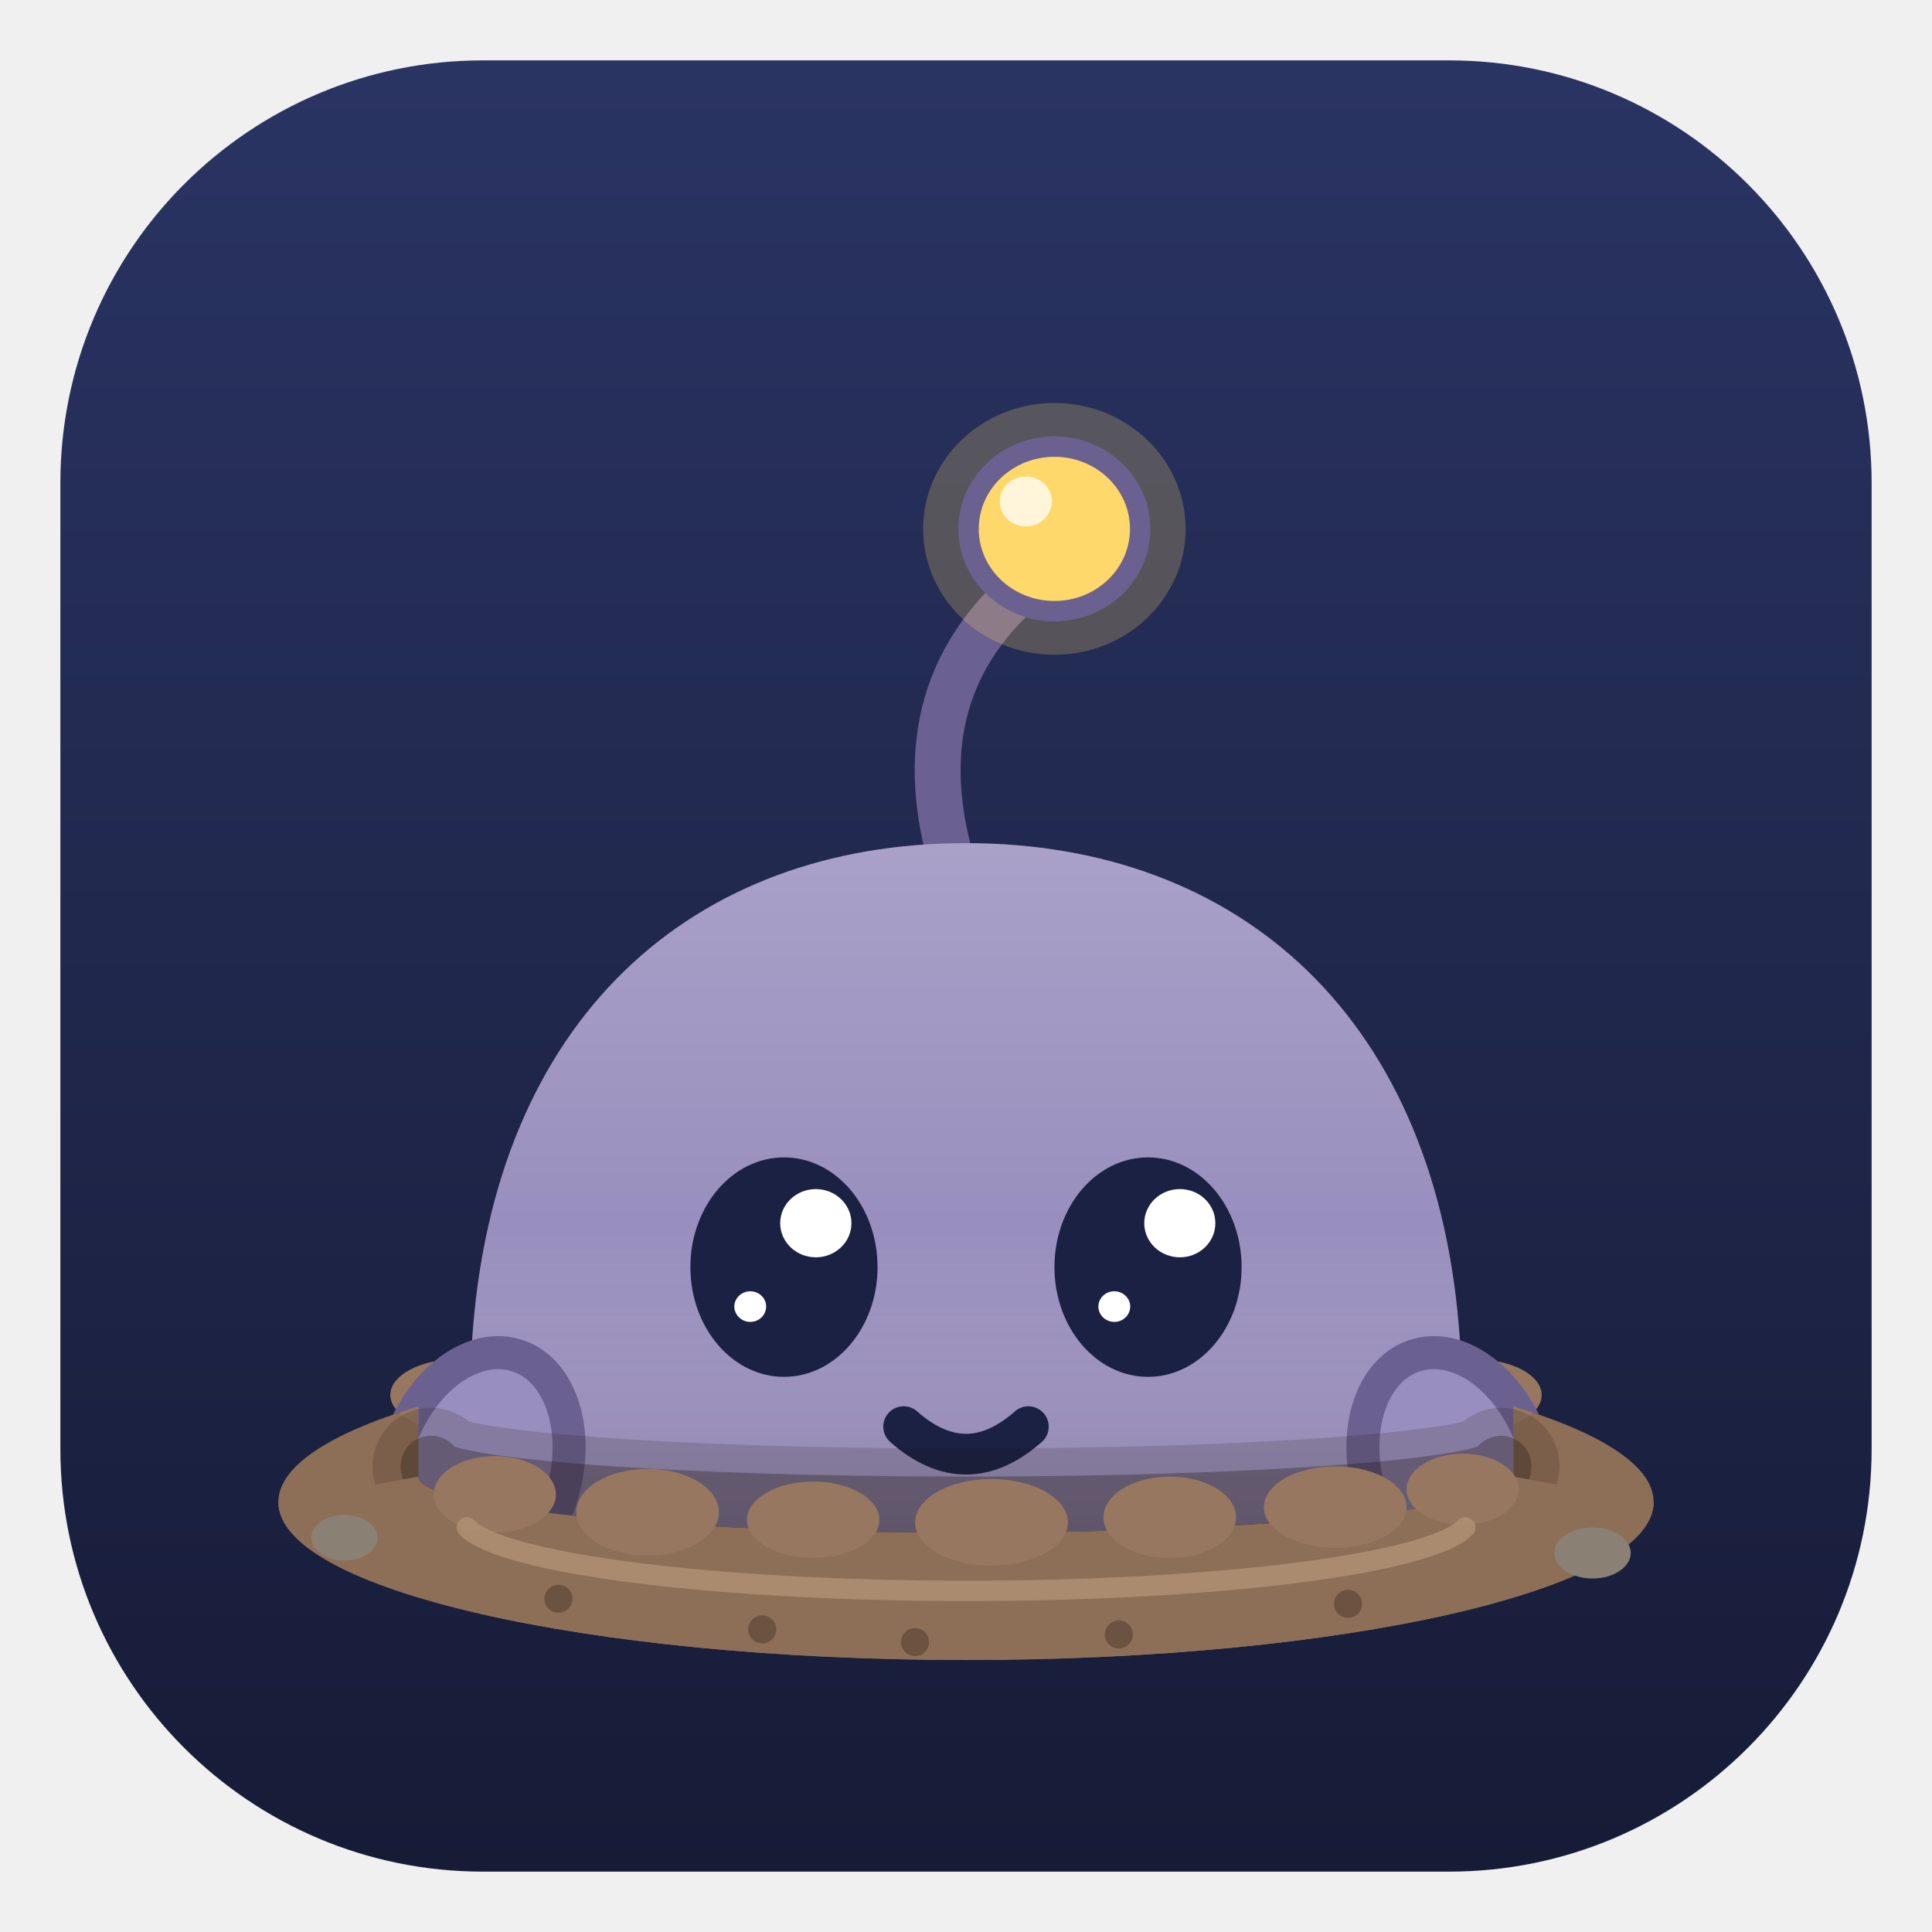
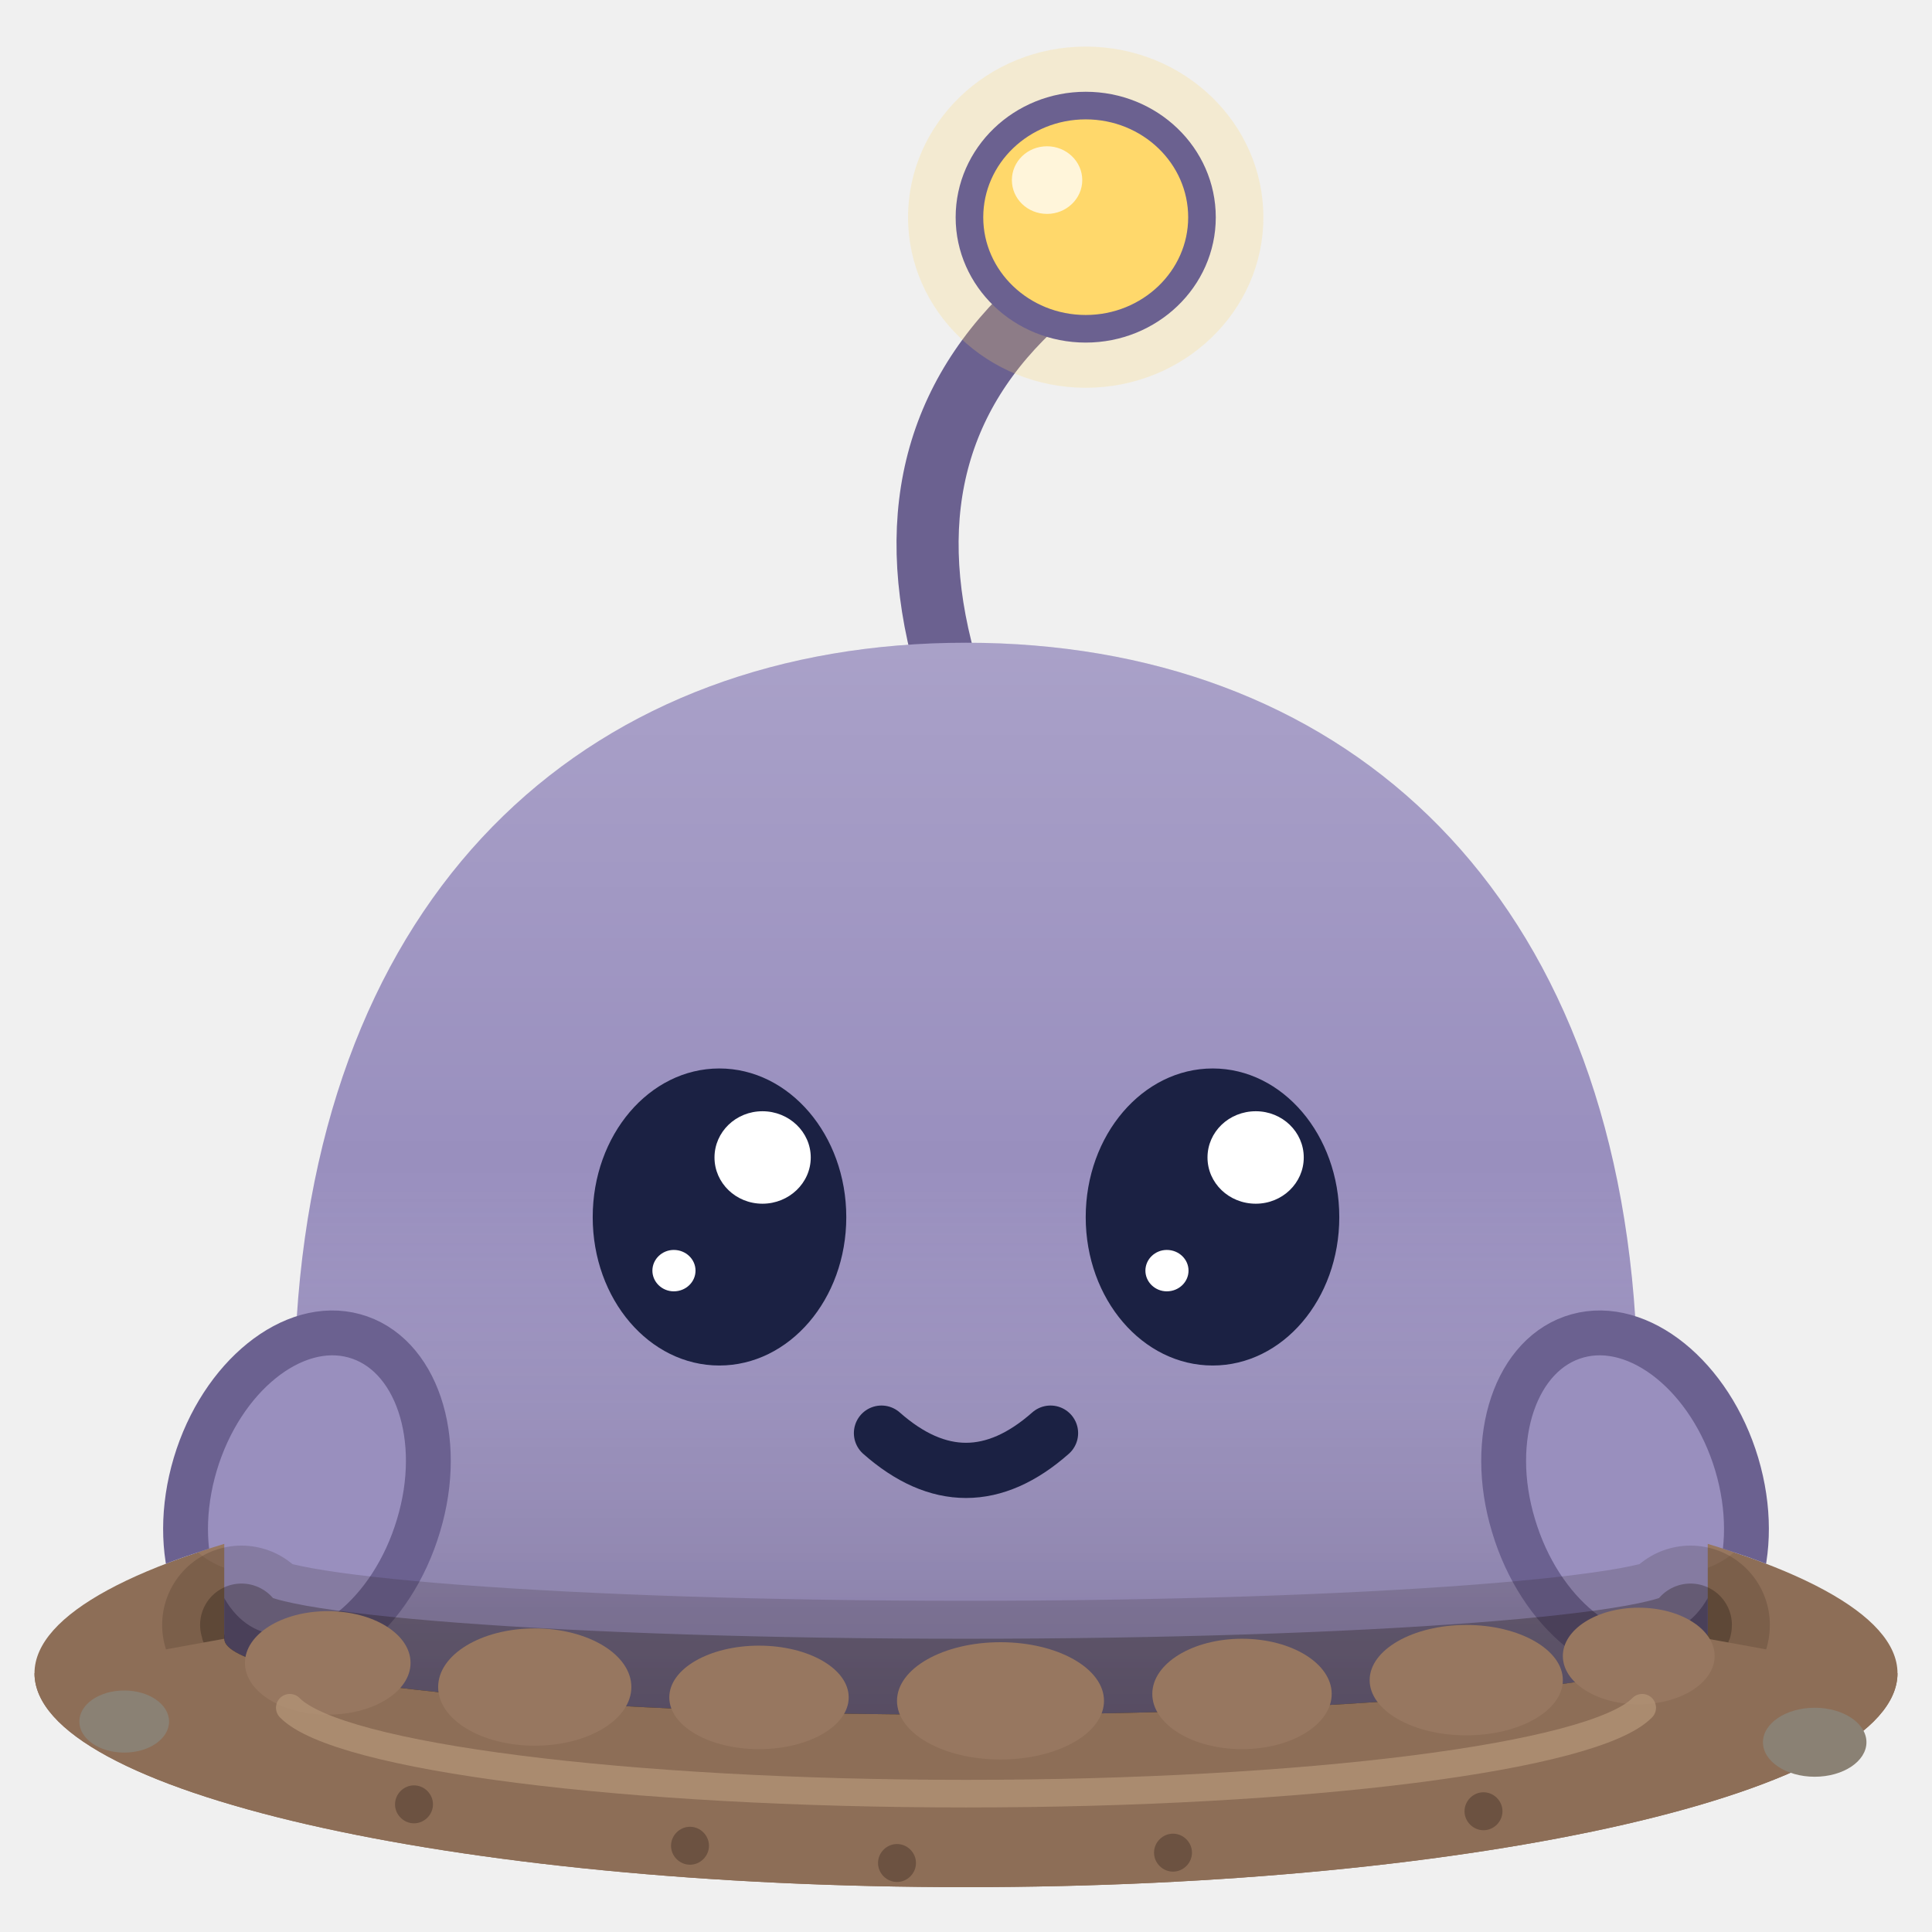
- <svg xmlns="http://www.w3.org/2000/svg" viewBox="0 0 128 128">
+ <svg xmlns="http://www.w3.org/2000/svg" viewBox="4 8.1 56 56">
  <defs>
    <clipPath id="c1">
-       <path d="M-57.5 -97.25L185.5 -97.25L185.5 99.51L109.56 99.51C109.56 97.23 106.3 95 100.28 93.18L100.28 97.83C100.28 99.88 84.04 101.54 64 101.54C43.96 101.54 27.72 99.88 27.72 97.83L27.72 93.18C21.7 95 18.44 97.23 18.44 99.51L-57.5 99.51Z" />
+       <path d="M-40 -60L104 -60L104 56.6L59 56.6C59 55.25 57.07 53.93 53.5 52.85L53.5 55.6C53.5 56.82 43.87 57.8 32 57.8C20.13 57.8 10.5 56.82 10.5 55.6L10.5 52.85C6.93 53.93 5 55.25 5 56.6L-40 56.6Z" />
    </clipPath>
-     <linearGradient id="g2" gradientUnits="userSpaceOnUse" x1="8.87" y1="55.86" x2="8.87" y2="112.04">
+     <linearGradient id="g2" gradientUnits="userSpaceOnUse" x1="-0.67" y1="26.73" x2="-0.67" y2="60.02">
      <stop offset="0" stop-color="#ffffff" stop-opacity="0.16" />
      <stop offset="0.45" stop-color="#ffffff" stop-opacity="0" />
      <stop offset="1" stop-color="#1a1028" stop-opacity="0.28" />
    </linearGradient>
-     <clipPath id="c3">
-       <path d="M41.6 112.04C32.13 112.04 30.58 100.47 31.27 88.9C32.65 67.43 45.91 55.86 64 55.86C82.09 55.86 95.35 67.43 96.73 88.9C97.42 100.47 95.87 112.04 86.4 112.04Z" />
-     </clipPath>
  </defs>
-   <defs>
-     <linearGradient id="navy" x1="0" y1="0" x2="0" y2="1">
-       <stop offset="0" stop-color="#2a3463" />
-       <stop offset="1" stop-color="#161b36" />
-     </linearGradient>
-   </defs>
-   <rect x="4" y="4" width="120" height="120" rx="28" fill="url(#navy)" />
-   <path d="M109.56 99.51C109.56 105.29 89.16 109.98 64 109.98C38.84 109.98 18.44 105.29 18.44 99.51C18.44 93.73 38.84 89.05 64 89.05C89.16 89.05 109.56 93.73 109.56 99.51Z" fill="#8d6e57" />
-   <path d="M34.64 92.42C34.64 93.73 32.67 94.79 30.25 94.79C27.83 94.79 25.86 93.73 25.86 92.42C25.86 91.12 27.83 90.06 30.25 90.06C32.67 90.06 34.64 91.12 34.64 92.42Z" fill="#977760" />
-   <path d="M51.01 89.89C51.01 91.2 48.89 92.26 46.28 92.26C43.67 92.26 41.56 91.2 41.56 89.89C41.56 88.59 43.67 87.53 46.28 87.53C48.89 87.53 51.01 88.59 51.01 89.89Z" fill="#977760" />
-   <path d="M86.44 89.89C86.44 91.2 84.33 92.26 81.72 92.26C79.11 92.26 76.99 91.2 76.99 89.89C76.99 88.59 79.11 87.53 81.72 87.53C84.33 87.53 86.44 88.59 86.44 89.89Z" fill="#977760" />
-   <path d="M102.14 92.42C102.14 93.73 100.17 94.79 97.75 94.79C95.33 94.79 93.36 93.73 93.36 92.42C93.36 91.12 95.33 90.06 97.75 90.06C100.17 90.06 102.14 91.12 102.14 92.42Z" fill="#977760" />
-   <path d="M100.28 97.83C100.28 101.37 84.04 104.24 64 104.24C43.96 104.24 27.72 101.37 27.72 97.83C27.72 94.28 43.96 91.41 64 91.41C84.04 91.41 100.28 94.28 100.28 97.83Z" fill="#33271f" />
-   <path d="M92.69 99.17C92.69 101.6 79.84 103.56 64 103.56C48.16 103.56 35.31 101.6 35.31 99.17C35.31 96.75 48.16 94.79 64 94.79C79.84 94.79 92.69 96.75 92.69 99.17Z" fill="#1f1712" />
+   <path d="M59 56.6C59 60.02 46.91 62.8 32 62.8C17.09 62.8 5 60.02 5 56.6C5 53.18 17.09 50.4 32 50.4C46.91 50.4 59 53.18 59 56.6Z" fill="#8d6e57" />
+   <path d="M14.6 52.4C14.6 53.17 13.44 53.8 12 53.8C10.56 53.8 9.4 53.17 9.4 52.4C9.4 51.63 10.56 51 12 51C13.44 51 14.6 51.63 14.6 52.4Z" fill="#977760" />
+   <path d="M24.3 50.9C24.3 51.67 23.05 52.3 21.5 52.3C19.95 52.3 18.7 51.67 18.7 50.9C18.7 50.13 19.95 49.5 21.5 49.5C23.05 49.5 24.3 50.13 24.3 50.9Z" fill="#977760" />
+   <path d="M45.3 50.9C45.3 51.67 44.05 52.3 42.5 52.3C40.95 52.3 39.7 51.67 39.7 50.9C39.7 50.13 40.95 49.5 42.5 49.5C44.05 49.5 45.3 50.13 45.3 50.9Z" fill="#977760" />
+   <path d="M54.6 52.4C54.6 53.17 53.44 53.8 52 53.8C50.56 53.8 49.4 53.17 49.4 52.4C49.4 51.63 50.56 51 52 51C53.44 51 54.6 51.63 54.6 52.4Z" fill="#977760" />
+   <path d="M53.5 55.6C53.5 57.7 43.87 59.4 32 59.4C20.13 59.4 10.5 57.7 10.5 55.6C10.5 53.5 20.13 51.8 32 51.8C43.87 51.8 53.5 53.5 53.5 55.6Z" fill="#33271f" />
+   <path d="M49 56.4C49 57.84 41.39 59 32 59C22.61 59 15 57.84 15 56.4C15 54.96 22.61 53.8 32 53.8C41.39 53.8 49 54.96 49 56.4Z" fill="#1f1712" />
  <g clip-path="url(#c1)">
-     <path d="M62.97 56.85C60.9 49.36 62.62 43.3 68.13 38.68" fill="none" stroke="#6b6190" stroke-width="3.04" stroke-linecap="round" stroke-linejoin="round" />
-     <path d="M78.55 35.04C78.55 39.65 74.66 43.38 69.86 43.38C65.06 43.38 61.16 39.65 61.16 35.04C61.16 30.44 65.06 26.7 69.86 26.7C74.66 26.7 78.55 30.44 78.55 35.04Z" fill="#ffd86b" fill-opacity="0.23" />
-     <path d="M75.54 35.04C75.54 38.05 73 40.49 69.86 40.49C66.72 40.49 64.17 38.05 64.17 35.04C64.17 32.03 66.72 29.59 69.86 29.59C73 29.59 75.54 32.03 75.54 35.04Z" fill="#ffd86b" />
-     <path d="M75.54 35.04C75.54 38.05 73 40.49 69.86 40.49C66.72 40.49 64.17 38.05 64.17 35.04C64.17 32.03 66.72 29.59 69.86 29.59C73 29.59 75.54 32.03 75.54 35.04Z" fill="none" stroke="#6b6190" stroke-width="1.35" stroke-linecap="round" stroke-linejoin="round" />
-     <path d="M69.69 33.22C69.69 34.14 68.91 34.88 67.96 34.88C67.01 34.88 66.24 34.14 66.24 33.22C66.24 32.31 67.01 31.57 67.96 31.57C68.91 31.57 69.69 32.31 69.69 33.22Z" fill="#ffffff" fill-opacity="0.75" />
-     <path d="M41.6 112.04C32.13 112.04 30.58 100.47 31.27 88.9C32.65 67.43 45.91 55.86 64 55.86C82.09 55.86 95.35 67.43 96.73 88.9C97.42 100.47 95.87 112.04 86.4 112.04Z" fill="#998fbe" />
-     <path d="M41.6 112.04C32.13 112.04 30.58 100.47 31.27 88.9C32.65 67.43 45.91 55.86 64 55.86C82.09 55.86 95.35 67.43 96.73 88.9C97.42 100.47 95.87 112.04 86.4 112.04Z" fill="url(#g2)" />
-     <g clip-path="url(#c3)">
-       <path d="M58.14 83.95C58.14 87.96 55.37 91.22 51.94 91.22C48.52 91.22 45.74 87.96 45.74 83.95C45.74 79.93 48.52 76.68 51.94 76.68C55.37 76.68 58.14 79.93 58.14 83.95Z" fill="#1b2143" />
-       <path d="M56.41 81.04C56.41 82.29 55.35 83.3 54.05 83.3C52.75 83.3 51.69 82.29 51.69 81.04C51.69 79.79 52.75 78.78 54.05 78.78C55.35 78.78 56.41 79.79 56.41 81.04Z" fill="#ffffff" />
-       <path d="M50.76 86.56C50.76 87.12 50.29 87.58 49.71 87.58C49.13 87.58 48.65 87.12 48.65 86.56C48.65 86.01 49.13 85.55 49.71 85.55C50.29 85.55 50.76 86.01 50.76 86.56Z" fill="#ffffff" />
-       <path d="M82.26 83.95C82.26 87.96 79.48 91.22 76.06 91.22C72.63 91.22 69.86 87.96 69.86 83.95C69.86 79.93 72.63 76.68 76.06 76.68C79.48 76.68 82.26 79.93 82.26 83.95Z" fill="#1b2143" />
-       <path d="M80.52 81.04C80.52 82.29 79.47 83.3 78.17 83.3C76.87 83.3 75.81 82.29 75.81 81.04C75.81 79.79 76.87 78.78 78.17 78.78C79.47 78.78 80.52 79.79 80.52 81.04Z" fill="#ffffff" />
-       <path d="M74.88 86.56C74.88 87.12 74.41 87.58 73.83 87.58C73.24 87.58 72.77 87.12 72.77 86.56C72.77 86.01 73.24 85.55 73.83 85.55C74.41 85.55 74.88 86.01 74.88 86.56Z" fill="#ffffff" />
-       <path d="M59.87 94.52C62.62 96.95 65.38 96.95 68.13 94.52" fill="none" stroke="#1b2143" stroke-width="2.7" stroke-linecap="round" stroke-linejoin="round" />
-     </g>
-     <path d="M37.23 99.05C35.94 103.35 32.45 106.16 29.43 105.33C26.42 104.5 25.01 100.34 26.3 96.04C27.58 91.74 31.07 88.93 34.09 89.76C37.11 90.59 38.51 94.75 37.23 99.05Z" fill="#998fbe" />
-     <path d="M37.23 99.05C35.94 103.35 32.45 106.16 29.43 105.33C26.42 104.5 25.01 100.34 26.3 96.04C27.58 91.74 31.07 88.93 34.09 89.76C37.11 90.59 38.51 94.75 37.23 99.05Z" fill="none" stroke="#6b6190" stroke-width="2.19" stroke-linecap="round" stroke-linejoin="round" />
-     <path d="M101.7 96.04C102.99 100.34 101.58 104.5 98.57 105.33C95.55 106.16 92.06 103.35 90.77 99.05C89.49 94.75 90.89 90.59 93.91 89.76C96.93 88.93 100.42 91.74 101.7 96.04Z" fill="#998fbe" />
-     <path d="M101.7 96.04C102.99 100.34 101.58 104.5 98.57 105.33C95.55 106.16 92.06 103.35 90.77 99.05C89.49 94.75 90.89 90.59 93.91 89.76C96.93 88.93 100.42 91.74 101.7 96.04Z" fill="none" stroke="#6b6190" stroke-width="2.19" stroke-linecap="round" stroke-linejoin="round" />
+     <path d="M31.39 27.32C30.16 22.88 31.18 19.29 34.45 16.55" fill="none" stroke="#6b6190" stroke-width="1.8" stroke-linecap="round" stroke-linejoin="round" />
+     <path d="M40.62 14.4C40.62 17.12 38.32 19.34 35.47 19.34C32.63 19.34 30.32 17.12 30.32 14.4C30.32 11.67 32.63 9.45 35.47 9.45C38.32 9.45 40.62 11.67 40.62 14.4Z" fill="#ffd86b" fill-opacity="0.23" />
+     <path d="M38.84 14.4C38.84 16.18 37.33 17.63 35.47 17.63C33.61 17.63 32.1 16.18 32.1 14.4C32.1 12.61 33.61 11.16 35.47 11.16C37.33 11.16 38.84 12.61 38.84 14.4Z" fill="#ffd86b" />
+     <path d="M38.84 14.4C38.84 16.18 37.33 17.63 35.47 17.63C33.61 17.63 32.1 16.18 32.1 14.4C32.1 12.61 33.61 11.16 35.47 11.16C37.33 11.16 38.84 12.61 38.84 14.4Z" fill="none" stroke="#6b6190" stroke-width="0.8" stroke-linecap="round" stroke-linejoin="round" />
+     <path d="M35.37 13.32C35.37 13.86 34.91 14.3 34.35 14.3C33.78 14.3 33.33 13.86 33.33 13.32C33.33 12.78 33.78 12.34 34.35 12.34C34.91 12.34 35.37 12.78 35.37 13.32Z" fill="#ffffff" fill-opacity="0.75" />
+     <path d="M18.73 60.02C13.11 60.02 12.19 53.17 12.6 46.31C13.42 33.59 21.28 26.73 32 26.73C42.72 26.73 50.58 33.59 51.4 46.31C51.81 53.17 50.89 60.02 45.27 60.02Z" fill="#998fbe" />
+     <path d="M18.73 60.02C13.11 60.02 12.19 53.17 12.6 46.31C13.42 33.59 21.28 26.73 32 26.73C42.72 26.73 50.58 33.59 51.4 46.31C51.81 53.17 50.89 60.02 45.27 60.02Z" fill="url(#g2)" />
+     <path d="M28.53 43.38C28.53 45.76 26.88 47.68 24.85 47.68C22.82 47.68 21.18 45.76 21.18 43.38C21.18 41 22.82 39.07 24.85 39.07C26.88 39.07 28.53 41 28.53 43.38Z" fill="#1b2143" />
+     <path d="M27.5 41.65C27.5 42.39 26.87 42.99 26.1 42.99C25.33 42.99 24.71 42.39 24.71 41.65C24.71 40.91 25.33 40.31 26.1 40.31C26.87 40.31 27.5 40.91 27.5 41.65Z" fill="#ffffff" />
+     <path d="M24.16 44.93C24.16 45.26 23.88 45.53 23.53 45.53C23.19 45.53 22.91 45.26 22.91 44.93C22.91 44.6 23.19 44.33 23.53 44.33C23.88 44.33 24.16 44.6 24.16 44.93Z" fill="#ffffff" />
+     <path d="M42.82 43.38C42.82 45.76 41.18 47.68 39.15 47.68C37.12 47.68 35.47 45.76 35.47 43.38C35.47 41 37.12 39.07 39.15 39.07C41.18 39.07 42.82 41 42.82 43.38Z" fill="#1b2143" />
+     <path d="M41.79 41.65C41.79 42.39 41.17 42.99 40.4 42.99C39.62 42.99 39 42.39 39 41.65C39 40.91 39.62 40.31 40.4 40.31C41.17 40.31 41.79 40.91 41.79 41.65Z" fill="#ffffff" />
+     <path d="M38.45 44.93C38.45 45.26 38.17 45.53 37.82 45.53C37.48 45.53 37.2 45.26 37.2 44.93C37.2 44.6 37.48 44.33 37.82 44.33C38.17 44.33 38.45 44.6 38.45 44.93Z" fill="#ffffff" />
+     <path d="M29.55 49.64C31.18 51.08 32.82 51.08 34.45 49.64" fill="none" stroke="#1b2143" stroke-width="1.6" stroke-linecap="round" stroke-linejoin="round" />
+     <path d="M16.13 52.32C15.37 54.87 13.31 56.54 11.52 56.05C9.73 55.55 8.9 53.09 9.66 50.54C10.42 48 12.49 46.33 14.27 46.82C16.06 47.31 16.9 49.78 16.13 52.32Z" fill="#998fbe" />
+     <path d="M16.13 52.32C15.37 54.87 13.31 56.54 11.52 56.05C9.73 55.55 8.9 53.09 9.66 50.54C10.42 48 12.49 46.33 14.27 46.82C16.06 47.31 16.9 49.78 16.13 52.32Z" fill="none" stroke="#6b6190" stroke-width="1.3" stroke-linecap="round" stroke-linejoin="round" />
+     <path d="M54.34 50.54C55.1 53.09 54.27 55.55 52.48 56.05C50.69 56.54 48.63 54.87 47.87 52.32C47.1 49.78 47.94 47.31 49.73 46.82C51.51 46.33 53.58 48 54.34 50.54Z" fill="#998fbe" />
+     <path d="M54.34 50.54C55.1 53.09 54.27 55.55 52.48 56.05C50.69 56.54 48.63 54.87 47.87 52.32C47.1 49.78 47.94 47.31 49.73 46.82C51.51 46.33 53.58 48 54.34 50.54Z" fill="none" stroke="#6b6190" stroke-width="1.3" stroke-linecap="round" stroke-linejoin="round" />
  </g>
-   <path d="M28.56 97.15C28.56 98.64 44.43 99.85 64 99.85C83.57 99.85 99.44 98.64 99.44 97.15" fill="none" stroke="#1c120c" stroke-opacity="0.16" stroke-width="7.76" stroke-linecap="round" stroke-linejoin="round" />
-   <path d="M28.56 97.15C28.56 98.64 44.43 99.85 64 99.85C83.57 99.85 99.44 98.64 99.44 97.15" fill="none" stroke="#1c120c" stroke-opacity="0.3" stroke-width="4.05" stroke-linecap="round" stroke-linejoin="round" />
-   <path d="M18.44 99.51C18.44 105.29 38.84 109.98 64 109.98C89.16 109.98 109.56 105.29 109.56 99.51L100.28 97.83C100.28 99.88 84.04 101.54 64 101.54C43.96 101.54 27.72 99.88 27.72 97.83Z" fill="#8d6e57" />
-   <path d="M36.83 99.01C36.83 100.4 35.02 101.54 32.78 101.54C30.54 101.54 28.73 100.4 28.73 99.01C28.73 97.61 30.54 96.47 32.78 96.47C35.02 96.47 36.83 97.61 36.83 99.01Z" fill="#977760" />
-   <path d="M47.63 100.19C47.63 101.77 45.52 103.06 42.91 103.06C40.3 103.06 38.18 101.77 38.18 100.19C38.18 98.6 40.3 97.32 42.91 97.32C45.52 97.32 47.63 98.6 47.63 100.19Z" fill="#977760" />
-   <path d="M58.26 100.69C58.26 102.09 56.3 103.22 53.88 103.22C51.45 103.22 49.49 102.09 49.49 100.69C49.49 99.3 51.45 98.16 53.88 98.16C56.3 98.16 58.26 99.3 58.26 100.69Z" fill="#977760" />
-   <path d="M70.75 100.86C70.75 102.45 68.48 103.73 65.69 103.73C62.89 103.73 60.63 102.45 60.63 100.86C60.63 99.28 62.89 97.99 65.69 97.99C68.48 97.99 70.75 99.28 70.75 100.86Z" fill="#977760" />
-   <path d="M81.89 100.53C81.89 102.02 79.92 103.23 77.5 103.23C75.08 103.23 73.11 102.02 73.11 100.53C73.11 99.03 75.08 97.83 77.5 97.83C79.92 97.83 81.89 99.03 81.89 100.53Z" fill="#977760" />
-   <path d="M93.19 99.85C93.19 101.34 91.08 102.55 88.47 102.55C85.86 102.55 83.74 101.34 83.74 99.85C83.74 98.36 85.86 97.15 88.47 97.15C91.08 97.15 93.19 98.36 93.19 99.85Z" fill="#977760" />
-   <path d="M100.62 98.67C100.62 99.97 98.96 101.03 96.91 101.03C94.86 101.03 93.19 99.97 93.19 98.67C93.19 97.36 94.86 96.31 96.91 96.31C98.96 96.31 100.62 97.36 100.62 98.67Z" fill="#977760" />
-   <path d="M30.93 101.2C33.28 103.61 47.38 105.4 64 105.4C80.62 105.4 94.72 103.61 97.08 101.2" fill="none" stroke="#b29276" stroke-opacity="0.8" stroke-width="1.35" stroke-linecap="round" stroke-linejoin="round" />
-   <path d="M37.93 105.92C37.93 106.44 37.51 106.85 37 106.85C36.49 106.85 36.07 106.44 36.07 105.92C36.07 105.41 36.49 105 37 105C37.51 105 37.93 105.41 37.93 105.92Z" fill="#6c5241" />
-   <path d="M51.43 107.95C51.43 108.46 51.01 108.88 50.5 108.88C49.99 108.88 49.57 108.46 49.57 107.95C49.57 107.44 49.99 107.02 50.5 107.02C51.01 107.02 51.43 107.44 51.43 107.95Z" fill="#6c5241" />
-   <path d="M61.55 108.79C61.55 109.31 61.14 109.72 60.63 109.72C60.11 109.72 59.7 109.31 59.7 108.79C59.7 108.28 60.11 107.87 60.63 107.87C61.14 107.87 61.55 108.28 61.55 108.79Z" fill="#6c5241" />
-   <path d="M75.05 108.29C75.05 108.8 74.64 109.22 74.13 109.22C73.61 109.22 73.2 108.8 73.2 108.29C73.2 107.77 73.61 107.36 74.13 107.36C74.64 107.36 75.05 107.77 75.05 108.29Z" fill="#6c5241" />
-   <path d="M90.24 106.26C90.24 106.78 89.83 107.19 89.31 107.19C88.8 107.19 88.38 106.78 88.38 106.26C88.38 105.75 88.8 105.33 89.31 105.33C89.83 105.33 90.24 105.75 90.24 106.26Z" fill="#6c5241" />
-   <path d="M25.02 101.88C25.02 102.71 24.04 103.39 22.82 103.39C21.61 103.39 20.63 102.71 20.63 101.88C20.63 101.04 21.61 100.36 22.82 100.36C24.04 100.36 25.02 101.04 25.02 101.88Z" fill="#8a8174" />
-   <path d="M108.04 102.89C108.04 103.82 106.91 104.58 105.51 104.58C104.11 104.58 102.98 103.82 102.98 102.89C102.98 101.96 104.11 101.2 105.51 101.2C106.91 101.2 108.04 101.96 108.04 102.89Z" fill="#8a8174" />
+   <path d="M11 55.2C11 56.08 20.4 56.8 32 56.8C43.6 56.8 53 56.08 53 55.2" fill="none" stroke="#1c120c" stroke-opacity="0.16" stroke-width="4.6" stroke-linecap="round" stroke-linejoin="round" />
+   <path d="M11 55.2C11 56.08 20.4 56.8 32 56.8C43.6 56.8 53 56.08 53 55.2" fill="none" stroke="#1c120c" stroke-opacity="0.3" stroke-width="2.4" stroke-linecap="round" stroke-linejoin="round" />
+   <path d="M5 56.6C5 60.02 17.09 62.8 32 62.8C46.91 62.8 59 60.02 59 56.6L53.5 55.6C53.5 56.82 43.87 57.8 32 57.8C20.13 57.8 10.5 56.82 10.5 55.6Z" fill="#8d6e57" />
+   <path d="M15.9 56.3C15.9 57.13 14.83 57.8 13.5 57.8C12.17 57.8 11.1 57.13 11.1 56.3C11.1 55.47 12.17 54.8 13.5 54.8C14.83 54.8 15.9 55.47 15.9 56.3Z" fill="#977760" />
+   <path d="M22.3 57C22.3 57.94 21.05 58.7 19.5 58.7C17.95 58.7 16.7 57.94 16.7 57C16.7 56.06 17.95 55.3 19.5 55.3C21.05 55.3 22.3 56.06 22.3 57Z" fill="#977760" />
+   <path d="M28.6 57.3C28.6 58.13 27.44 58.8 26 58.8C24.56 58.8 23.4 58.13 23.4 57.3C23.4 56.47 24.56 55.8 26 55.8C27.44 55.8 28.6 56.47 28.6 57.3Z" fill="#977760" />
+   <path d="M36 57.4C36 58.34 34.66 59.1 33 59.1C31.34 59.1 30 58.34 30 57.4C30 56.46 31.34 55.7 33 55.7C34.66 55.7 36 56.46 36 57.4Z" fill="#977760" />
+   <path d="M42.6 57.2C42.6 58.08 41.44 58.8 40 58.8C38.56 58.8 37.4 58.08 37.4 57.2C37.4 56.32 38.56 55.6 40 55.6C41.44 55.6 42.6 56.32 42.6 57.2Z" fill="#977760" />
+   <path d="M49.3 56.8C49.3 57.68 48.05 58.4 46.5 58.4C44.95 58.4 43.7 57.68 43.7 56.8C43.7 55.92 44.95 55.2 46.5 55.2C48.05 55.2 49.3 55.92 49.3 56.8Z" fill="#977760" />
+   <path d="M53.7 56.1C53.7 56.87 52.72 57.5 51.5 57.5C50.28 57.5 49.3 56.87 49.3 56.1C49.3 55.33 50.28 54.7 51.5 54.7C52.72 54.7 53.7 55.33 53.7 56.1Z" fill="#977760" />
+   <path d="M12.4 57.6C13.8 59.03 22.15 60.09 32 60.09C41.85 60.09 50.2 59.03 51.6 57.6" fill="none" stroke="#b29276" stroke-opacity="0.8" stroke-width="0.8" stroke-linecap="round" stroke-linejoin="round" />
+   <path d="M16.55 60.4C16.55 60.7 16.3 60.95 16 60.95C15.7 60.95 15.45 60.7 15.45 60.4C15.45 60.1 15.7 59.85 16 59.85C16.3 59.85 16.55 60.1 16.55 60.4Z" fill="#6c5241" />
+   <path d="M24.55 61.6C24.55 61.9 24.3 62.15 24 62.15C23.7 62.15 23.45 61.9 23.45 61.6C23.45 61.3 23.7 61.05 24 61.05C24.3 61.05 24.55 61.3 24.55 61.6Z" fill="#6c5241" />
+   <path d="M30.55 62.1C30.55 62.4 30.3 62.65 30 62.65C29.7 62.65 29.45 62.4 29.45 62.1C29.45 61.8 29.7 61.55 30 61.55C30.3 61.55 30.55 61.8 30.55 62.1Z" fill="#6c5241" />
+   <path d="M38.55 61.8C38.55 62.1 38.3 62.35 38 62.35C37.7 62.35 37.45 62.1 37.45 61.8C37.45 61.5 37.7 61.25 38 61.25C38.3 61.25 38.55 61.5 38.55 61.8Z" fill="#6c5241" />
+   <path d="M47.55 60.6C47.55 60.9 47.3 61.15 47 61.15C46.7 61.15 46.45 60.9 46.45 60.6C46.45 60.3 46.7 60.05 47 60.05C47.3 60.05 47.55 60.3 47.55 60.6Z" fill="#6c5241" />
+   <path d="M8.9 58C8.9 58.5 8.32 58.9 7.6 58.9C6.88 58.9 6.3 58.5 6.3 58C6.3 57.5 6.88 57.1 7.6 57.1C8.32 57.1 8.9 57.5 8.9 58Z" fill="#8a8174" />
+   <path d="M58.1 58.6C58.1 59.15 57.43 59.6 56.6 59.6C55.77 59.6 55.1 59.15 55.1 58.6C55.1 58.05 55.77 57.6 56.6 57.6C57.43 57.6 58.1 58.05 58.1 58.6Z" fill="#8a8174" />
</svg>
